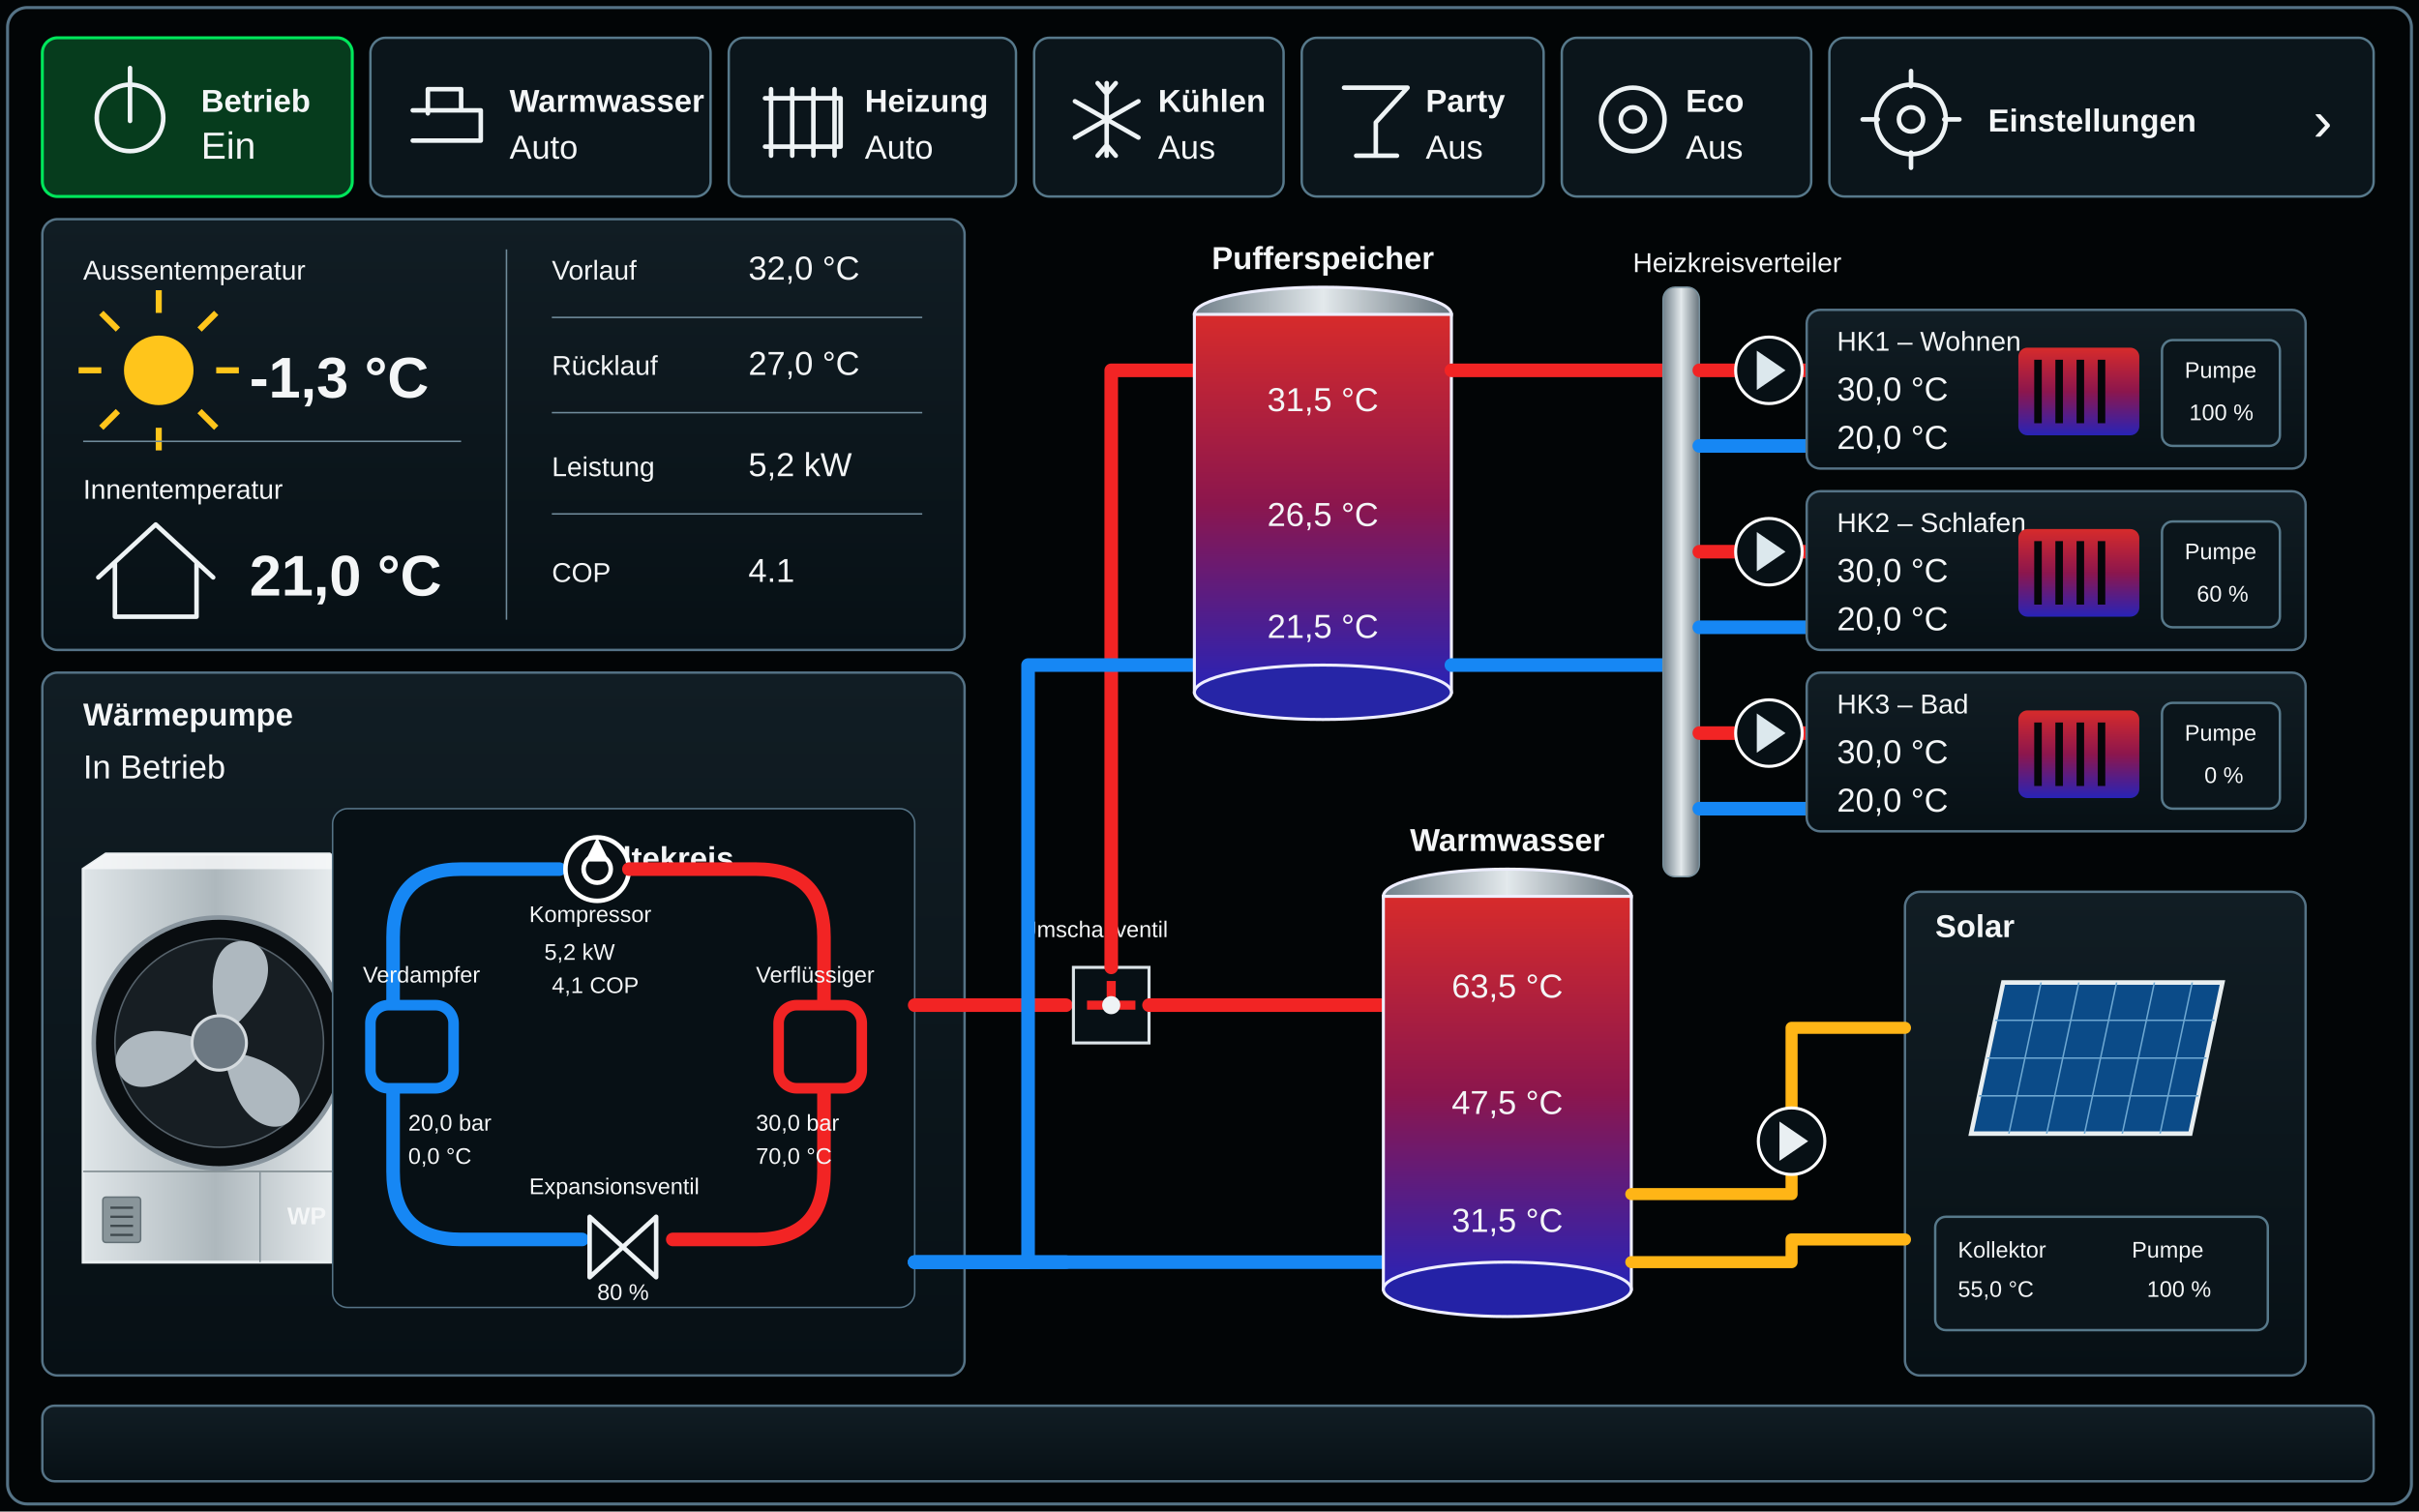
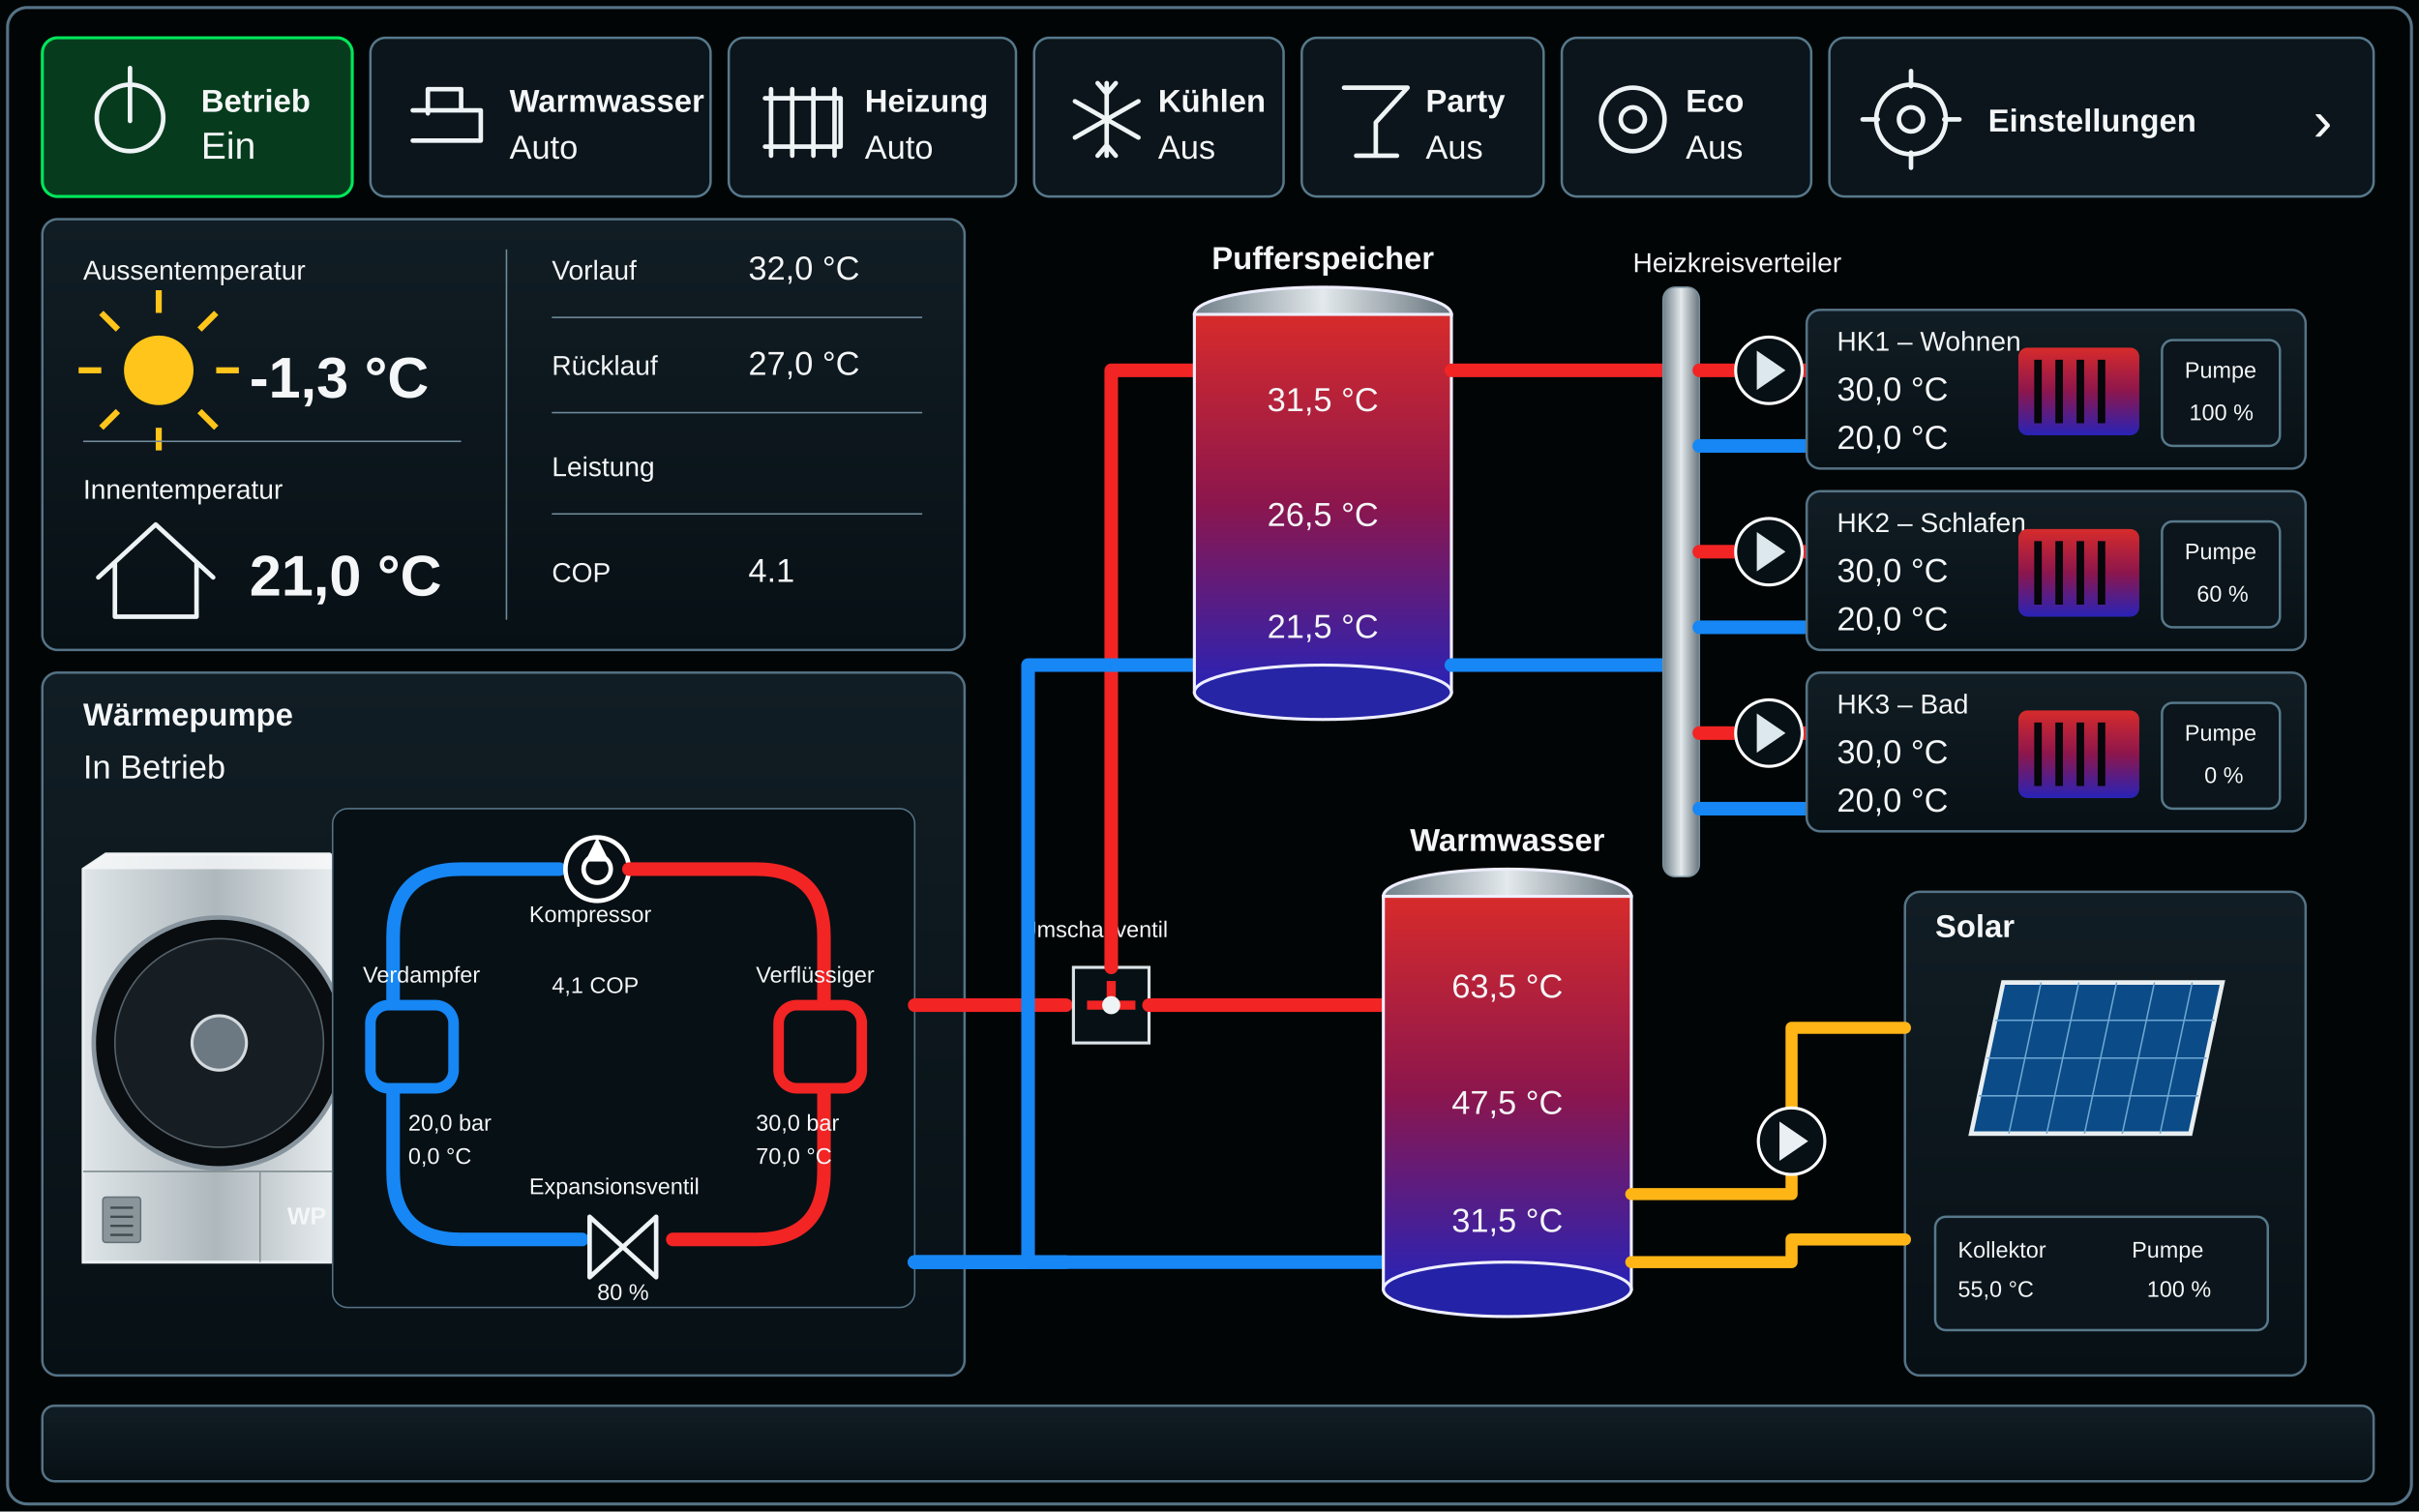
<svg xmlns="http://www.w3.org/2000/svg" data-symcon-modern="24" viewBox="0 0 1600 1000">
  <defs>
    <linearGradient id="p" x1="0" y1="0" x2="0" y2="1">
      <stop stop-color="#111d24" />
      <stop offset="1" stop-color="#071015" />
    </linearGradient>
    <linearGradient id="t" x1="0" y1="0" x2="0" y2="1">
      <stop stop-color="#d72b2b" />
      <stop offset=".5" stop-color="#8c164d" />
      <stop offset="1" stop-color="#2823b7" />
    </linearGradient>
    <linearGradient id="s" x1="0" x2="1">
      <stop stop-color="#71808a" />
      <stop offset=".5" stop-color="#e3e9ec" />
      <stop offset="1" stop-color="#66737c" />
    </linearGradient>
    <style>text{font-family:Arial,sans-serif;fill:#f4f6f7}.sm{font-size:15px}.lb{font-size:18px}.md{font-size:22px}.bg{font-size:38px;font-weight:700}.hd{font-size:21px;font-weight:700}.pn{fill:url(#p);stroke:#557386;stroke-width:1.6}.bt{fill:#0b151b;stroke:#57798b;stroke-width:1.6}.on{fill:#063c1d;stroke:#00e75b;stroke-width:2}.hot{fill:none;stroke:#f22424;stroke-width:9;stroke-linecap:round;stroke-linejoin:round}.cold{fill:none;stroke:#1687f4;stroke-width:9;stroke-linecap:round;stroke-linejoin:round}.sol{fill:none;stroke:#ffb516;stroke-width:8;stroke-linecap:round;stroke-linejoin:round}.w{fill:none;stroke:#eef3f5;stroke-width:3;stroke-linecap:round;stroke-linejoin:round}.thin{stroke:#708b9b;stroke-width:1}</style>
  </defs>
  <rect width="1600" height="1000" fill="#020506" />
  <rect x="5" y="5" width="1590" height="990" rx="13" fill="none" stroke="#557386" stroke-width="2" />
  <g id="controls">
    <g transform="translate(28 25)" id="gHPStatusOnOff">
      <rect class="on" width="205" height="105" rx="10" />
      <circle cx="58" cy="53" r="22" class="w" />
      <path class="w" d="M58 20V55" />
      <text class="hd" x="105" y="49">Betrieb</text>
      <text id="textControlPower" x="105" y="80" font-size="25" fill="#29ef67">Ein</text>
    </g>
    <g transform="translate(245 25)" id="gHPStatusWW">
      <rect class="bt" width="225" height="105" rx="10" />
      <path class="w" d="M28 48h45v20H28m10-18V34h22v14" />
      <text class="hd" x="92" y="49">Warmwasser</text>
      <text id="textControlHotWater" class="md" x="92" y="80">Auto</text>
    </g>
    <g transform="translate(482 25)" id="gHPStatusHeating">
      <rect class="bt" width="190" height="105" rx="10" />
      <path class="w" d="M28 34v44m14-44v44m14-44v44m14-44v44M24 40h50v32H24" />
      <text class="hd" x="90" y="49">Heizung</text>
      <text id="textControlHeating" class="md" x="90" y="80">Auto</text>
    </g>
    <g transform="translate(684 25)" id="gHPStatusCooling">
      <rect class="bt" width="165" height="105" rx="10" />
      <path class="w" d="M48 30v48M27 42l42 24M69 42L27 66M42 30l6 7 6-7M42 78l6-7 6 7" />
      <text class="hd" x="82" y="49">Kühlen</text>
      <text id="textControlCooling" class="md" x="82" y="80">Aus</text>
    </g>
    <g transform="translate(861 25)" id="gHPStatusParty">
      <rect class="bt" width="160" height="105" rx="10" />
      <path class="w" d="M28 33h42L49 56v22m-13 0h27" />
      <text class="hd" x="82" y="49">Party</text>
      <text id="textControlParty" class="md" x="82" y="80">Aus</text>
    </g>
    <g transform="translate(1033 25)" id="gHPStatusSave">
      <rect class="bt" width="165" height="105" rx="10" />
      <circle cx="47" cy="54" r="21" class="w" />
      <circle cx="47" cy="54" r="8" class="w" />
      <text class="hd" x="82" y="49">Eco</text>
      <text id="textControlEco" class="md" x="82" y="80">Aus</text>
    </g>
    <g transform="translate(1210 25)" id="gSettings">
      <rect class="bt" width="360" height="105" rx="10" />
      <circle cx="54" cy="54" r="23" class="w" />
      <circle cx="54" cy="54" r="8" class="w" />
      <path class="w" d="M54 22v10M54 76v10M22 54h10M76 54h10" />
      <text class="hd" x="105" y="62">Einstellungen</text>
      <text x="320" y="68" font-size="38">›</text>
    </g>
  </g>
  <g id="gSymconWarmWaterSetpoint" transform="translate(1000 25)" display="none">
    <rect class="bt" width="205" height="105" rx="10" />
    <text class="hd" x="18" y="45">WW Soll</text>
    <text id="gSymconWarmWaterSetpointValue" class="md" x="18" y="78">–</text>
  </g>
  <g id="gSymconHeatingCorrection" transform="translate(1217 25)" display="none">
    <rect class="bt" width="230" height="105" rx="10" />
    <text class="hd" x="18" y="45">Heizkorrektur</text>
    <text id="gSymconHeatingCorrectionValue" class="md" x="18" y="78">–</text>
  </g>
  <g id="info">
    <rect class="pn" x="28" y="145" width="610" height="285" rx="10" />
    <line class="thin" x1="335" y1="165" x2="335" y2="410" />
    <text class="lb" x="55" y="185">Aussentemperatur</text>
    <circle cx="105" cy="245" r="23" fill="#ffc51b" />
    <g stroke="#ffc51b" stroke-width="4">
      <path d="M105 207v-15M105 283v15M67 245H52M143 245h15M78 218l-11-11M132 272l11 11M132 218l11-11M78 272l-11 11" />
    </g>
    <text id="textOutdoorTemperatureValue" class="bg" x="165" y="263">-1,3 °C</text>
    <line class="thin" x1="55" y1="292" x2="305" y2="292" />
    <text class="lb" x="55" y="330">Innentemperatur</text>
    <path class="w" d="M65 382l38-35 38 35M76 373v35h54v-35" />
    <text id="textIndoorTemperatureValue" class="bg" x="165" y="394">21,0 °C</text>
    <text class="lb" x="365" y="185">Vorlauf</text>
    <text id="textSupplyTemperatureValue" class="md" x="495" y="185" fill="#ff4545">32,0 °C</text>
    <line class="thin" x1="365" y1="210" x2="610" y2="210" />
    <text class="lb" x="365" y="248">Rücklauf</text>
    <text id="textReturnTemperatureValue" class="md" x="495" y="248" fill="#35a6ff">27,0 °C</text>
    <line class="thin" x1="365" y1="273" x2="610" y2="273" />
    <text class="lb" x="365" y="315">Leistung</text>
-     <text id="textPowerValue" class="md" x="495" y="315">5,2 kW</text>
+     <text id="textPowerValue" class="md" x="495" y="315" />
    <line class="thin" x1="365" y1="340" x2="610" y2="340" />
    <text class="lb" x="365" y="385">COP</text>
    <text id="textCopValue" class="md" x="495" y="385">4.1</text>
  </g>
  <g id="heatPump">
    <rect class="pn" x="28" y="445" width="610" height="465" rx="10" />
    <text class="hd" x="55" y="480">Wärmepumpe</text>
    <text id="textHPStatus" class="md" x="55" y="515" fill="#25e85d">In Betrieb</text>
    <g id="gHPUnitCabinet">
      <defs>
        <linearGradient id="hpCabinetV28" x1="0" x2="1">
          <stop offset="0" stop-color="#dfe5e8" />
          <stop offset=".5" stop-color="#aeb8bd" />
          <stop offset="1" stop-color="#eef2f4" />
        </linearGradient>
      </defs>
      <path d="M55 575L70 565H218L230 575V835H55Z" fill="url(#hpCabinetV28)" stroke="#e9eef0" stroke-width="2" />
      <path d="M55 575L70 565H218L230 575H55Z" fill="#f7f9fa" opacity=".8" />
      <line x1="55" y1="775" x2="230" y2="775" stroke="#7d898e" />
      <line x1="172" y1="775" x2="172" y2="835" stroke="#879399" />
      <rect x="68" y="792" width="25" height="30" rx="2" fill="#89959a" stroke="#647177" />
      <g stroke="#3f494e" stroke-width="1.5">
        <line x1="73" y1="799" x2="88" y2="799" />
        <line x1="73" y1="805" x2="88" y2="805" />
        <line x1="73" y1="811" x2="88" y2="811" />
        <line x1="73" y1="817" x2="88" y2="817" />
      </g>
      <text x="190" y="810" font-size="16" font-weight="700" fill="#344148">WP</text>
    </g>
    <g id="gHPFan" transform="translate(145 690)">
      <circle r="83" fill="#090d10" stroke="#89959e" stroke-width="3" />
      <circle r="69" fill="#171e23" stroke="#56626b" />
      <g id="pathHPFan" fill="#aeb8bf">
-         <path d="M0-14C-7-31-7-63 11-67C32-71 39-47 25-28C17-17 10-10 0-4Z" />
-         <path d="M0-14C-7-31-7-63 11-67C32-71 39-47 25-28C17-17 10-10 0-4Z" transform="rotate(120)" />
-         <path d="M0-14C-7-31-7-63 11-67C32-71 39-47 25-28C17-17 10-10 0-4Z" transform="rotate(240)" />
+         <circle cx="145" cy="690" r="9" />
+         <path d="M145 681 C132 660 136 645 145 645 C154 645 158 660 145 681Z" />
+         <path d="M154 690 C175 677 190 681 190 690 C190 699 175 703 154 690Z" />
+         <path d="M145 699 C158 720 154 735 145 735 C136 735 132 720 145 699Z" />
+         <path d="M136 690 C115 703 100 699 100 690 C100 681 115 677 136 690Z" />
      </g>
      <circle r="18" fill="#6c7882" stroke="#d4dade" stroke-width="2" />
    </g>
    <rect x="220" y="535" width="385" height="330" rx="10" fill="#071015" stroke="#557386" />
-     <text class="hd" x="385" y="575">Kältekreis</text>
    <path class="cold" d="M260 665V620Q260 575 305 575H370" />
    <g id="pathCompressor">
      <circle cx="395" cy="575" r="21" fill="#091015" stroke="#fff" stroke-width="3" />
      <circle cx="395" cy="575" r="9" fill="none" stroke="#fff" stroke-width="3" />
      <path d="M395 554L403 570L387 570Z" fill="#fff" />
    </g>
    <path class="hot" d="M416 575H500Q545 575 545 620V665M545 720V775Q545 820 500 820H445" />
    <path class="cold" d="M385 820H305Q260 820 260 775V720" />
    <rect x="245" y="665" width="55" height="55" rx="12" fill="#071015" stroke="#1687f4" stroke-width="7" />
    <rect x="515" y="665" width="55" height="55" rx="12" fill="#071015" stroke="#f22424" stroke-width="7" />
    <text class="sm" x="240" y="650">Verdampfer</text>
    <text class="sm" x="500" y="650">Verflüssiger</text>
    <text id="textEvaporatorPressure" class="sm" x="270" y="748">20,0 bar</text>
    <text id="textEvaporatorTemperature" class="sm" x="270" y="770">0,0 °C</text>
    <text id="textCondenserPressure" class="sm" x="500" y="748">30,0 bar</text>
    <text id="textCondenserTemperature" class="sm" x="500" y="770">70,0 °C</text>
    <text class="sm" x="350" y="610">Kompressor</text>
-     <text class="sm" x="360" y="635">5,2 kW</text>
+     <text id="textCompressorSpeedValue" class="sm" x="360" y="635" />
    <text class="sm" x="365" y="657">4,1 COP</text>
    <path class="w" d="M390 805l22 20 22-20v40l-22-20-22 20z" />
    <text class="sm" x="350" y="790">Expansionsventil</text>
    <text id="textExpansionValveOpening" class="sm" x="395" y="860">80 %</text>
  </g>
  <g id="main">
    <path class="hot" d="M605 665H705" />
    <path class="cold" d="M705 835H605" />
    <g id="switchValve" transform="translate(735 665)">
      <rect x="-25" y="-25" width="50" height="50" fill="#071015" stroke="#dce4e8" stroke-width="2" />
      <path d="M-16 0H16M0 0V-16" stroke="#f22424" stroke-width="6" />
      <circle r="6" fill="#eef3f5" />
    </g>
    <text class="sm" x="675" y="620">Umschaltventil</text>
  </g>
  <g id="gBuffer">
    <path class="hot" d="M735 640V245H790" />
    <path class="cold" d="M790 440H680V835H605" />
    <g transform="translate(790 190)">
      <ellipse cx="85" cy="18" rx="85" ry="18" fill="url(#s)" stroke="#eef" stroke-width="2" />
      <rect y="18" width="170" height="250" fill="url(#t)" stroke="#eef" stroke-width="2" />
      <ellipse cx="85" cy="268" rx="85" ry="18" fill="#2625a6" stroke="#eef" stroke-width="2" />
      <text class="hd" x="85" y="-12" text-anchor="middle">Pufferspeicher</text>
      <text id="textTankTempHPUp" class="md" x="85" y="82" text-anchor="middle">31,5 °C</text>
      <text id="textTankTempHPMiddle" class="md" x="85" y="158" text-anchor="middle">26,5 °C</text>
      <text id="textTankTempHPDown" class="md" x="85" y="232" text-anchor="middle">21,5 °C</text>
    </g>
    <path class="hot" d="M960 245H1100" />
    <path class="cold" d="M1100 440H960" />
  </g>
  <g id="gNoBuffer" display="none">
    <path class="hot" d="M735 640V245H1100" />
    <path class="cold" d="M1100 440H680V835H605" />
  </g>
  <g id="gHeating">
    <g id="gHeatingManifold">
      <text class="lb" x="1080" y="180">Heizkreisverteiler</text>
      <rect id="heatingManifoldBody" x="1100" y="190" width="24" height="390" rx="8" fill="url(#s)" stroke="#78909c" />
    </g>
    <g id="gHK1">
      <path id="pathHK1Supply" class="hot" d="M1124 245H1195" />
      <path id="pathHK1Return" class="cold" d="M1195 295H1124" />
      <circle cx="1170" cy="245" r="22" fill="#071015" stroke="#fff" stroke-width="2" />
      <path d="M1162 232l19 13-19 13z" fill="#dce8ed" />
      <rect class="pn" x="1195" y="205" width="330" height="105" rx="9" />
      <text class="lb" x="1215" y="232">HK1 – Wohnen</text>
      <text id="textSupplyTemperatureHeating1" class="md" x="1215" y="265" fill="#ff4545">30,0 °C</text>
      <text id="textRefluxTemperatureHeating1" class="md" x="1215" y="297" fill="#35a6ff">20,0 °C</text>
      <g id="gHKRadiator1">
        <rect x="1335" y="230" width="80" height="58" rx="6" fill="url(#t)" />
        <path d="M1348 238v42m14-42v42m14-42v42m14-42v42" stroke="#05070a" stroke-width="5" />
      </g>
      <g id="gHKFloor1" display="none">
        <path d="M1332 234h78v44h-78v-10h62v-12h-62v-12h62v-10h-62" fill="none" stroke="url(#r)" stroke-width="6" stroke-linecap="round" stroke-linejoin="round" />
      </g>
      <rect class="bt" x="1430" y="225" width="78" height="70" rx="7" />
      <text class="sm" x="1445" y="250">Pumpe</text>
      <text id="textHeatingPump1" class="sm" x="1448" y="278">100 %</text>
    </g>
    <g id="gHK2">
      <path class="hot" d="M1124 365H1195" />
      <path class="cold" d="M1195 415H1124" />
      <circle cx="1170" cy="365" r="22" fill="#071015" stroke="#fff" stroke-width="2" />
      <path d="M1162 352l19 13-19 13z" fill="#dce8ed" />
      <rect class="pn" x="1195" y="325" width="330" height="105" rx="9" />
      <text class="lb" x="1215" y="352">HK2 – Schlafen</text>
      <text id="textSupplyTemperatureHeating2" class="md" x="1215" y="385" fill="#ff4545">30,0 °C</text>
      <text id="textRefluxTemperatureHeating2" class="md" x="1215" y="417" fill="#35a6ff">20,0 °C</text>
      <g id="gHKRadiator2">
        <rect x="1335" y="350" width="80" height="58" rx="6" fill="url(#t)" />
        <path d="M1348 358v42m14-42v42m14-42v42m14-42v42" stroke="#05070a" stroke-width="5" />
      </g>
      <g id="gHKFloor2" display="none">
        <path d="M1332 354h78v44h-78v-10h62v-12h-62v-12h62v-10h-62" fill="none" stroke="url(#r)" stroke-width="6" stroke-linecap="round" stroke-linejoin="round" />
      </g>
      <rect class="bt" x="1430" y="345" width="78" height="70" rx="7" />
      <text class="sm" x="1445" y="370">Pumpe</text>
      <text id="textHeatingPump2" class="sm" x="1453" y="398">60 %</text>
    </g>
    <g id="gHK3">
      <path class="hot" d="M1124 485H1195" />
      <path class="cold" d="M1195 535H1124" />
      <circle cx="1170" cy="485" r="22" fill="#071015" stroke="#fff" stroke-width="2" />
      <path d="M1162 472l19 13-19 13z" fill="#dce8ed" />
      <rect class="pn" x="1195" y="445" width="330" height="105" rx="9" />
      <text class="lb" x="1215" y="472">HK3 – Bad</text>
      <text id="textSupplyTemperatureHeating3" class="md" x="1215" y="505" fill="#ff4545">30,0 °C</text>
      <text id="textRefluxTemperatureHeating3" class="md" x="1215" y="537" fill="#35a6ff">20,0 °C</text>
      <g id="gHKRadiator3">
        <rect x="1335" y="470" width="80" height="58" rx="6" fill="url(#t)" />
        <path d="M1348 478v42m14-42v42m14-42v42m14-42v42" stroke="#05070a" stroke-width="5" />
      </g>
      <g id="gHKFloor3" display="none">
        <path d="M1332 474h78v44h-78v-10h62v-12h-62v-12h62v-10h-62" fill="none" stroke="url(#r)" stroke-width="6" stroke-linecap="round" stroke-linejoin="round" />
      </g>
      <rect class="bt" x="1430" y="465" width="78" height="70" rx="7" />
      <text class="sm" x="1445" y="490">Pumpe</text>
      <text id="textHeatingPump3" class="sm" x="1458" y="518">0 %</text>
    </g>
  </g>
  <g id="gDHW">
    <path class="hot" d="M760 665H915" />
    <path class="cold" d="M915 835H605" />
    <g transform="translate(915 575)">
      <ellipse cx="82" cy="18" rx="82" ry="18" fill="url(#s)" stroke="#eef" stroke-width="2" />
      <rect y="18" width="164" height="260" fill="url(#t)" stroke="#eef" stroke-width="2" />
      <ellipse cx="82" cy="278" rx="82" ry="18" fill="#2422a6" stroke="#eef" stroke-width="2" />
      <text class="hd" x="82" y="-12" text-anchor="middle">Warmwasser</text>
      <text id="textTankTempWWUp" class="md" x="82" y="85" text-anchor="middle">63,5 °C</text>
      <text id="textTankTempWWMiddle" class="md" x="82" y="162" text-anchor="middle">47,5 °C</text>
      <text id="textTankTempWWDown" class="md" x="82" y="240" text-anchor="middle">31,5 °C</text>
    </g>
  </g>
  <g id="gSolar">
    <rect class="pn" x="1260" y="590" width="265" height="320" rx="10" />
    <text class="hd" x="1280" y="620">Solar</text>
    <path class="sol" d="M1079 790H1185V680H1260M1260 820H1185V835H1079" />
    <g transform="translate(1325 650) skewX(-12)">
      <rect width="145" height="100" fill="#0b4b88" stroke="#e8eef0" stroke-width="3" />
      <path d="M25 0v100M50 0v100M75 0v100M100 0v100M125 0v100M0 25h145M0 50h145M0 75h145" stroke="#6ea8d2" />
    </g>
    <circle cx="1185" cy="755" r="22" fill="#071015" stroke="#fff" stroke-width="2" />
    <path d="M1177 742l19 13-19 13z" fill="#e9eff2" />
    <rect class="bt" x="1280" y="805" width="220" height="75" rx="7" />
    <text class="sm" x="1295" y="832">Kollektor</text>
    <text id="textThermalSolarPanelTemp" class="sm" x="1295" y="858">55,0 °C</text>
    <text class="sm" x="1410" y="832">Pumpe</text>
    <text id="textThermalSolarPumpSpeed" class="sm" x="1420" y="858">100 %</text>
  </g>
  <g id="gFooter">
    <rect class="pn" x="28" y="930" width="1542" height="50" rx="8" />
    <text id="textFooterAdditional000" class="sm" />
    <text id="textFooterAdditional001" class="sm" />
    <text id="textFooterAdditional002" class="sm" />
    <text id="textFooterAdditional003" class="sm" />
    <text id="textFooterAdditional004" class="sm" />
    <text id="textFooterAdditional005" class="sm" />
    <text id="textFooterAdditional006" class="sm" />
    <text id="textFooterAdditional007" class="sm" />
    <text id="textFooterAdditional008" class="sm" />
    <text id="textFooterAdditional009" class="sm" />
    <text id="textFooterAdditional010" class="sm" />
    <text id="textFooterAdditional011" class="sm" />
    <text id="textFooterAdditional012" class="sm" />
  </g>
</svg>
